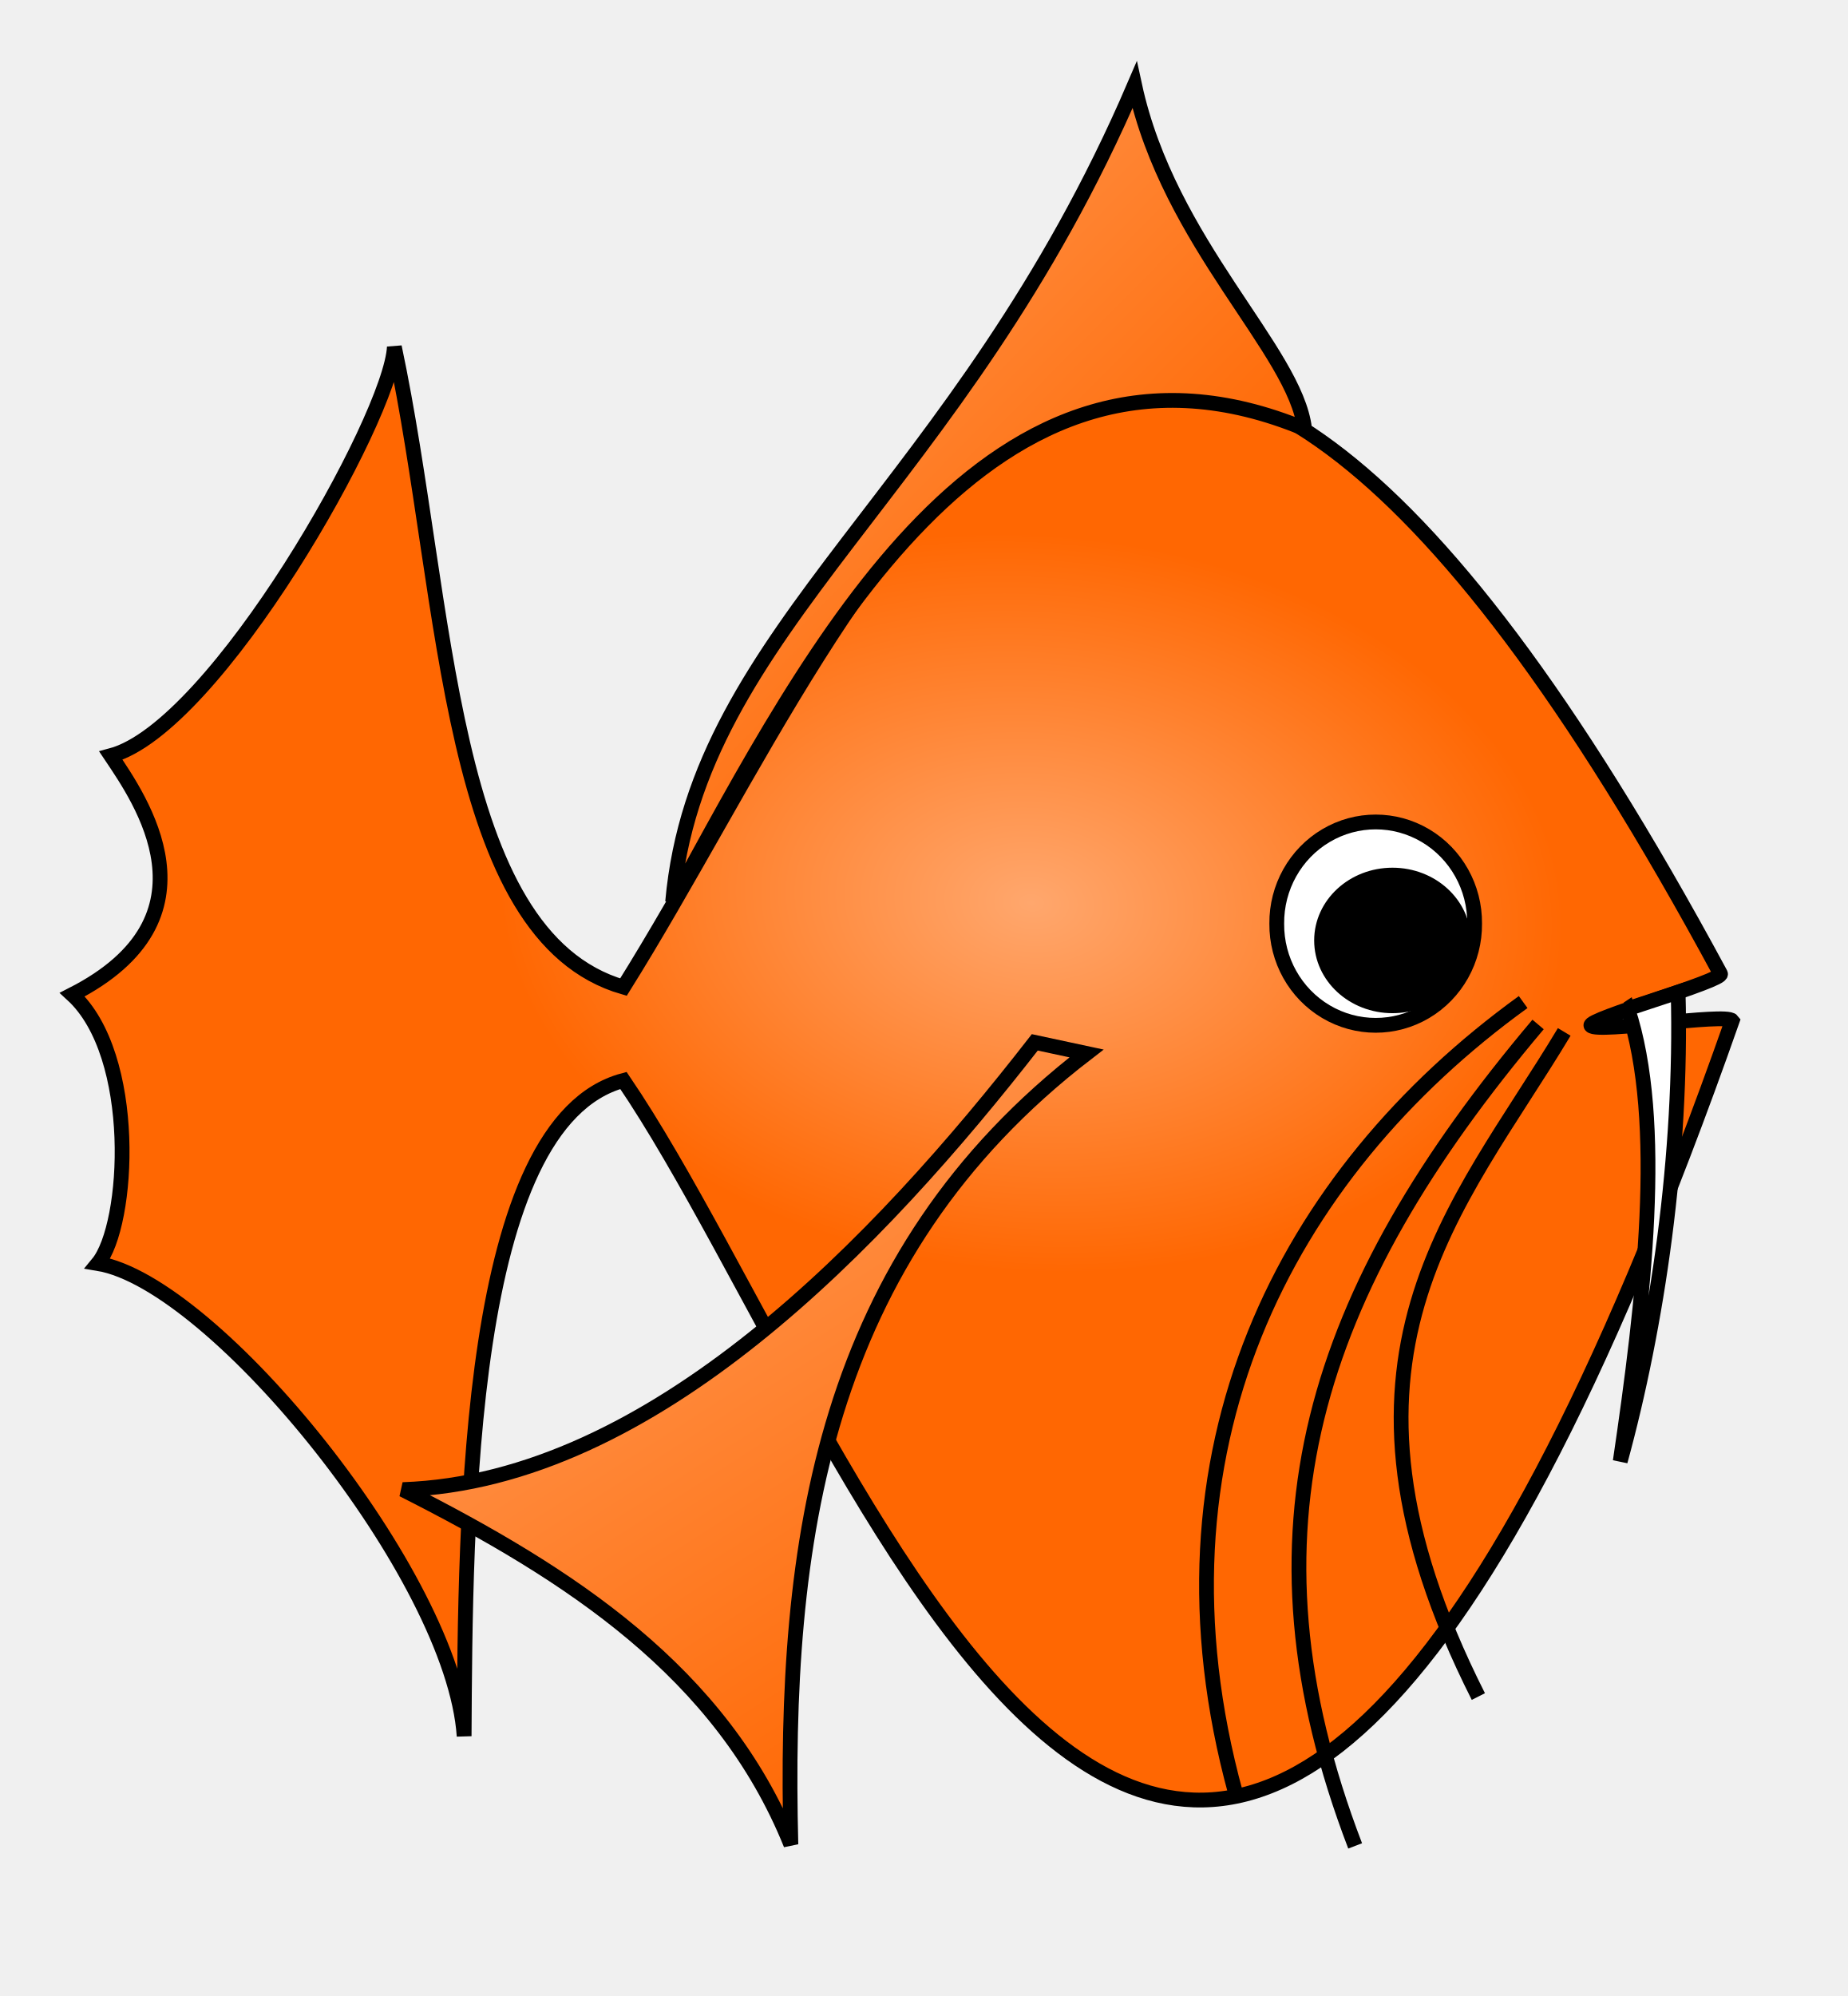
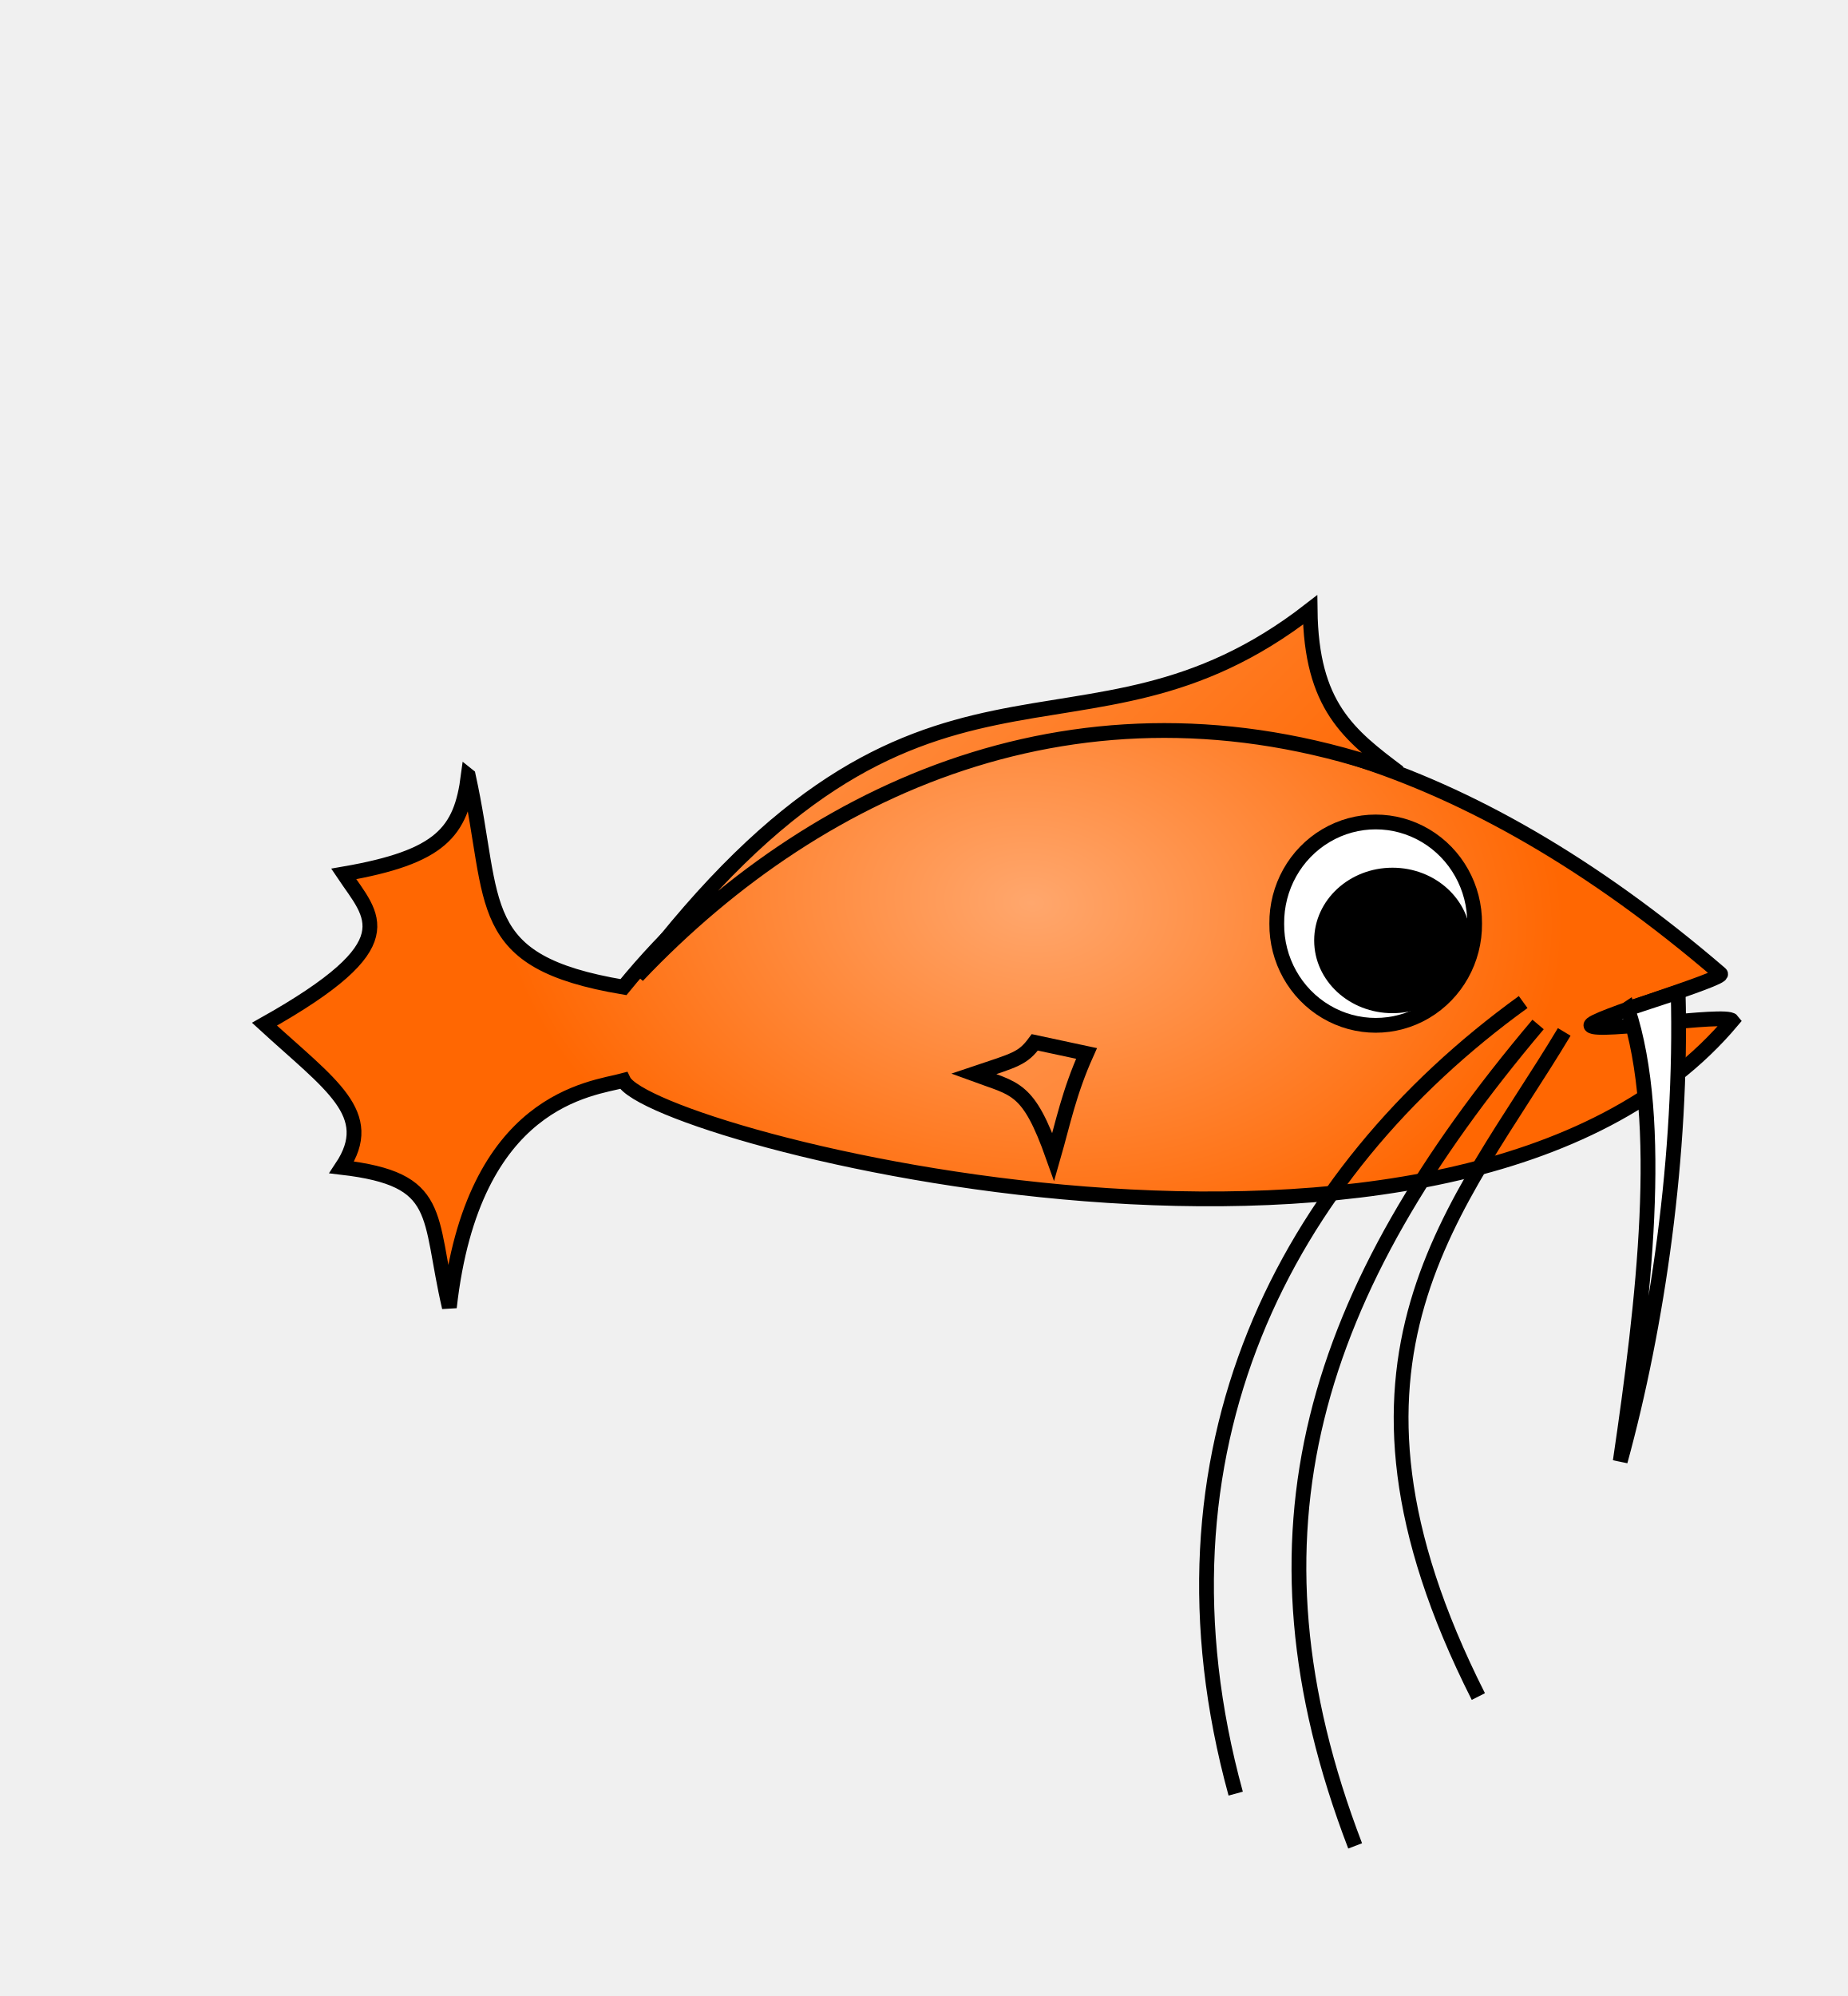
<svg xmlns="http://www.w3.org/2000/svg" xmlns:xlink="http://www.w3.org/1999/xlink" width="250" height="270" id="svg3223" version="1.1">
  <defs id="defs3225">
    <linearGradient id="linearGradient4313">
      <stop style="stop-color:#ffa76d;stop-opacity:1;" offset="0" id="stop4315" />
      <stop style="stop-color:#ff6d0b;stop-opacity:1;" offset="1" id="stop4317" />
    </linearGradient>
    <linearGradient id="linearGradient4297">
      <stop style="stop-color:#ffa76d;stop-opacity:1;" offset="0" id="stop4299" />
      <stop style="stop-color:#ff6702;stop-opacity:1;" offset="1" id="stop4301" />
    </linearGradient>
    <linearGradient id="linearGradient4297-7">
      <stop style="stop-color:#ffa76d;stop-opacity:1;" offset="0" id="stop4299-5" />
      <stop style="stop-color:#ff6702;stop-opacity:1;" offset="1" id="stop4301-9" />
    </linearGradient>
    <linearGradient id="linearGradient4313-0">
      <stop style="stop-color:#ffa76d;stop-opacity:1;" offset="0" id="stop4315-2" />
      <stop style="stop-color:#ff6d0b;stop-opacity:1;" offset="1" id="stop4317-4" />
    </linearGradient>
    <radialGradient xlink:href="#linearGradient4297-7" id="radialGradient4303-7" cx="121.952" cy="134.745" fx="121.952" fy="134.745" r="113.287" gradientTransform="matrix(1,0,0,0.6330017,0,49.4513)" gradientUnits="userSpaceOnUse" />
    <linearGradient id="linearGradient4348">
      <stop style="stop-color:#ffa76d;stop-opacity:1;" offset="0" id="stop4350" />
      <stop style="stop-color:#ff6702;stop-opacity:1;" offset="1" id="stop4352" />
    </linearGradient>
    <linearGradient id="linearGradient4297-4">
      <stop style="stop-color:#ffa76d;stop-opacity:1;" offset="0" id="stop4299-9" />
      <stop style="stop-color:#ff6702;stop-opacity:1;" offset="1" id="stop4301-4" />
    </linearGradient>
    <linearGradient id="linearGradient4313-9">
      <stop style="stop-color:#ffa76d;stop-opacity:1;" offset="0" id="stop4315-3" />
      <stop style="stop-color:#ff6d0b;stop-opacity:1;" offset="1" id="stop4317-7" />
    </linearGradient>
    <radialGradient xlink:href="#linearGradient4297-4" id="radialGradient4303-77" cx="121.952" cy="134.745" fx="121.952" fy="134.745" r="113.287" gradientTransform="matrix(1,0,0,0.6330017,0,49.4513)" gradientUnits="userSpaceOnUse" />
    <linearGradient id="linearGradient4348-3">
      <stop style="stop-color:#ffa76d;stop-opacity:1;" offset="0" id="stop4350-9" />
      <stop style="stop-color:#ff6702;stop-opacity:1;" offset="1" id="stop4352-6" />
    </linearGradient>
    <linearGradient id="linearGradient4297-9">
      <stop style="stop-color:#ffa76d;stop-opacity:1;" offset="0" id="stop4299-6" />
      <stop style="stop-color:#ff6702;stop-opacity:1;" offset="1" id="stop4301-0" />
    </linearGradient>
    <linearGradient id="linearGradient4313-2">
      <stop style="stop-color:#ffa76d;stop-opacity:1;" offset="0" id="stop4315-1" />
      <stop style="stop-color:#ff6d0b;stop-opacity:1;" offset="1" id="stop4317-2" />
    </linearGradient>
    <radialGradient xlink:href="#linearGradient4297-9" id="radialGradient4303-8" cx="121.952" cy="134.745" fx="121.952" fy="134.745" r="113.287" gradientTransform="matrix(1,0,0,0.6330017,0,49.4513)" gradientUnits="userSpaceOnUse" />
    <linearGradient id="linearGradient4348-0">
      <stop style="stop-color:#ffa76d;stop-opacity:1;" offset="0" id="stop4350-1" />
      <stop style="stop-color:#ff6702;stop-opacity:1;" offset="1" id="stop4352-67" />
    </linearGradient>
    <linearGradient id="linearGradient4297-1">
      <stop style="stop-color:#ffa76d;stop-opacity:1;" offset="0" id="stop4299-0" />
      <stop style="stop-color:#ff6702;stop-opacity:1;" offset="1" id="stop4301-5" />
    </linearGradient>
    <radialGradient xlink:href="#linearGradient4297-1" id="radialGradient4303-0" cx="139.452" cy="99.2" fx="139.452" fy="99.2" r="113.287" gradientTransform="matrix(0.6348647,0.05220104,-0.03607506,0.4387418,54.49757,61.44241)" gradientUnits="userSpaceOnUse" />
    <linearGradient id="linearGradient4485">
      <stop style="stop-color:#ffa76d;stop-opacity:1;" offset="0" id="stop4487" />
      <stop style="stop-color:#ff6702;stop-opacity:1;" offset="1" id="stop4489" />
    </linearGradient>
    <linearGradient id="linearGradient4313-4">
      <stop style="stop-color:#ffa76d;stop-opacity:1;" offset="0" id="stop4315-7" />
      <stop style="stop-color:#ff6d0b;stop-opacity:1;" offset="1" id="stop4317-1" />
    </linearGradient>
    <linearGradient id="linearGradient4297-3">
      <stop style="stop-color:#ffa76d;stop-opacity:1;" offset="0" id="stop4299-90" />
      <stop style="stop-color:#ff6702;stop-opacity:1;" offset="1" id="stop4301-49" />
    </linearGradient>
    <radialGradient xlink:href="#linearGradient4297-3" id="radialGradient4303-4" cx="139.452" cy="99.2" fx="139.452" fy="99.2" r="113.287" gradientTransform="matrix(0.6348647,0.05220104,-0.03607506,0.4387418,54.49757,61.44241)" gradientUnits="userSpaceOnUse" />
    <linearGradient id="linearGradient4485-7">
      <stop style="stop-color:#ffa76d;stop-opacity:1;" offset="0" id="stop4487-2" />
      <stop style="stop-color:#ff6702;stop-opacity:1;" offset="1" id="stop4489-2" />
    </linearGradient>
    <linearGradient id="linearGradient4313-5">
      <stop style="stop-color:#ffa76d;stop-opacity:1;" offset="0" id="stop4315-9" />
      <stop style="stop-color:#ff6d0b;stop-opacity:1;" offset="1" id="stop4317-6" />
    </linearGradient>
    <linearGradient id="linearGradient4297-39">
      <stop style="stop-color:#ffa76d;stop-opacity:1;" offset="0" id="stop4299-2" />
      <stop style="stop-color:#ff6702;stop-opacity:1;" offset="1" id="stop4301-01" />
    </linearGradient>
    <radialGradient xlink:href="#linearGradient4297-39" id="radialGradient4303-87" cx="139.452" cy="99.2" fx="139.452" fy="99.2" r="113.287" gradientTransform="matrix(0.6348647,0.05220104,-0.03607506,0.4387418,54.49757,61.44241)" gradientUnits="userSpaceOnUse" />
    <linearGradient id="linearGradient4485-8">
      <stop style="stop-color:#ffa76d;stop-opacity:1;" offset="0" id="stop4487-1" />
      <stop style="stop-color:#ff6702;stop-opacity:1;" offset="1" id="stop4489-4" />
    </linearGradient>
    <linearGradient id="linearGradient4313-04">
      <stop style="stop-color:#ffa76d;stop-opacity:1;" offset="0" id="stop4315-0" />
      <stop style="stop-color:#ff6d0b;stop-opacity:1;" offset="1" id="stop4317-20" />
    </linearGradient>
    <linearGradient id="linearGradient4297-2">
      <stop style="stop-color:#ffa76d;stop-opacity:1;" offset="0" id="stop4299-8" />
      <stop style="stop-color:#ff6702;stop-opacity:1;" offset="1" id="stop4301-6" />
    </linearGradient>
    <linearGradient id="linearGradient4313-6">
      <stop style="stop-color:#ffa76d;stop-opacity:1;" offset="0" id="stop4315-96" />
      <stop style="stop-color:#ff6d0b;stop-opacity:1;" offset="1" id="stop4317-42" />
    </linearGradient>
    <radialGradient xlink:href="#linearGradient4297-2" id="radialGradient4303-9" cx="139.452" cy="99.2" fx="139.452" fy="99.2" r="113.287" gradientTransform="matrix(0.6348647,0.05220104,-0.03607506,0.4387418,54.49757,61.44241)" gradientUnits="userSpaceOnUse" />
    <linearGradient id="linearGradient4631">
      <stop style="stop-color:#ffa76d;stop-opacity:1;" offset="0" id="stop4633" />
      <stop style="stop-color:#ff6702;stop-opacity:1;" offset="1" id="stop4635" />
    </linearGradient>
    <linearGradient xlink:href="#linearGradient4297-2" id="linearGradient4766" gradientUnits="userSpaceOnUse" gradientTransform="translate(0.1165213,9.894242)" x1="58.383" y1="123.856" x2="126.383" y2="229.856" />
    <linearGradient xlink:href="#linearGradient4313-6" id="linearGradient4775" gradientUnits="userSpaceOnUse" gradientTransform="translate(-15,-28)" x1="97" y1="32.25" x2="168.5" y2="102.75" />
    <radialGradient xlink:href="#linearGradient4297-2" id="radialGradient4778" gradientUnits="userSpaceOnUse" gradientTransform="matrix(0.6348647,0.05220104,-0.03607506,0.4387418,54.61409,71.33665)" cx="139.452" cy="99.2" fx="139.452" fy="99.2" r="113.287" />
    <linearGradient xlink:href="#linearGradient4297" id="linearGradient4798" gradientUnits="userSpaceOnUse" x1="58.383" y1="123.856" x2="126.383" y2="229.856" gradientTransform="translate(0,10)" />
    <linearGradient xlink:href="#linearGradient4313" id="linearGradient4807" gradientUnits="userSpaceOnUse" x1="97" y1="32.25" x2="168.5" y2="102.75" gradientTransform="translate(-0.1165213,10.10576)" />
    <radialGradient xlink:href="#linearGradient4297" id="radialGradient4810" gradientUnits="userSpaceOnUse" gradientTransform="matrix(0.6348647,0.05220104,-0.03607506,0.4387418,54.49757,71.44241)" cx="139.452" cy="99.2" fx="139.452" fy="99.2" r="113.287" />
    <linearGradient id="linearGradient4297-2-1">
      <stop style="stop-color:#ffa76d;stop-opacity:1;" offset="0" id="stop4299-8-3" />
      <stop style="stop-color:#ff6702;stop-opacity:1;" offset="1" id="stop4301-6-0" />
    </linearGradient>
    <linearGradient id="linearGradient4313-6-6">
      <stop style="stop-color:#ffa76d;stop-opacity:1;" offset="0" id="stop4315-96-5" />
      <stop style="stop-color:#ff6d0b;stop-opacity:1;" offset="1" id="stop4317-42-3" />
    </linearGradient>
    <radialGradient xlink:href="#linearGradient4297-2-1" id="radialGradient4778-0" gradientUnits="userSpaceOnUse" gradientTransform="matrix(0.6348647,0.05220104,-0.03607506,0.4387418,54.61409,71.33665)" cx="139.452" cy="99.2" fx="139.452" fy="99.2" r="113.287" />
    <linearGradient id="linearGradient4832">
      <stop style="stop-color:#ffa76d;stop-opacity:1;" offset="0" id="stop4834" />
      <stop style="stop-color:#ff6702;stop-opacity:1;" offset="1" id="stop4836" />
    </linearGradient>
    <linearGradient xlink:href="#linearGradient4313-03" id="linearGradient4807-0" gradientUnits="userSpaceOnUse" x1="97" y1="32.25" x2="168.5" y2="102.75" gradientTransform="translate(-0.1165213,10.10576)" />
    <linearGradient id="linearGradient4313-03">
      <stop style="stop-color:#ffa76d;stop-opacity:1;" offset="0" id="stop4315-12" />
      <stop style="stop-color:#ff6d0b;stop-opacity:1;" offset="1" id="stop4317-8" />
    </linearGradient>
    <linearGradient id="linearGradient4297-2-0">
      <stop style="stop-color:#ffa76d;stop-opacity:1;" offset="0" id="stop4299-8-4" />
      <stop style="stop-color:#ff6702;stop-opacity:1;" offset="1" id="stop4301-6-9" />
    </linearGradient>
    <linearGradient id="linearGradient4313-6-62">
      <stop style="stop-color:#ffa76d;stop-opacity:1;" offset="0" id="stop4315-96-6" />
      <stop style="stop-color:#ff6d0b;stop-opacity:1;" offset="1" id="stop4317-42-8" />
    </linearGradient>
    <radialGradient xlink:href="#linearGradient4297-2-0" id="radialGradient4778-4" gradientUnits="userSpaceOnUse" gradientTransform="matrix(0.6348647,0.05220104,-0.03607506,0.4387418,54.61409,71.33665)" cx="139.452" cy="99.2" fx="139.452" fy="99.2" r="113.287" />
    <linearGradient id="linearGradient4952">
      <stop style="stop-color:#ffa76d;stop-opacity:1;" offset="0" id="stop4954" />
      <stop style="stop-color:#ff6702;stop-opacity:1;" offset="1" id="stop4956" />
    </linearGradient>
    <linearGradient xlink:href="#linearGradient4297-2-0-1" id="linearGradient4766-3-1" gradientUnits="userSpaceOnUse" gradientTransform="translate(0.1165213,9.894242)" x1="58.383" y1="123.856" x2="126.383" y2="229.856" />
    <linearGradient id="linearGradient4297-2-0-1">
      <stop style="stop-color:#ffa76d;stop-opacity:1;" offset="0" id="stop4299-8-4-0" />
      <stop style="stop-color:#ff6702;stop-opacity:1;" offset="1" id="stop4301-6-9-5" />
    </linearGradient>
    <linearGradient xlink:href="#linearGradient4313-6-62-9" id="linearGradient4775-3-5" gradientUnits="userSpaceOnUse" gradientTransform="translate(-15,-28)" x1="97" y1="32.25" x2="168.5" y2="102.75" />
    <linearGradient id="linearGradient4313-6-62-9">
      <stop style="stop-color:#ffa76d;stop-opacity:1;" offset="0" id="stop4315-96-6-7" />
      <stop style="stop-color:#ff6d0b;stop-opacity:1;" offset="1" id="stop4317-42-8-7" />
    </linearGradient>
    <radialGradient xlink:href="#linearGradient4297-2-0-1" id="radialGradient5067-2" gradientUnits="userSpaceOnUse" gradientTransform="matrix(0.6348647,0.05220104,-0.03607506,0.4387418,54.61409,71.33665)" cx="139.452" cy="99.2" fx="139.452" fy="99.2" r="113.287" />
    <linearGradient id="linearGradient5225">
      <stop style="stop-color:#ffa76d;stop-opacity:1;" offset="0" id="stop5227" />
      <stop style="stop-color:#ff6702;stop-opacity:1;" offset="1" id="stop5229" />
    </linearGradient>
    <radialGradient r="113.287" fy="99.2" fx="139.452" cy="99.2" cx="139.452" gradientTransform="matrix(0.6348647,0.05220104,-0.03607506,0.4387418,54.61409,71.33665)" gradientUnits="userSpaceOnUse" id="radialGradient5240" xlink:href="#linearGradient4297-2-0-1" />
    <linearGradient y2="102.75" x2="168.5" y1="32.25" x1="97" gradientTransform="translate(-4.75,19.5)" gradientUnits="userSpaceOnUse" id="linearGradient4913-4" xlink:href="#linearGradient4313-03-1" />
    <linearGradient id="linearGradient4313-03-1">
      <stop style="stop-color:#ffa76d;stop-opacity:1;" offset="0" id="stop4315-12-2" />
      <stop style="stop-color:#ff6d0b;stop-opacity:1;" offset="1" id="stop4317-8-0" />
    </linearGradient>
    <linearGradient y2="102.75" x2="168.5" y1="32.25" x1="97" gradientTransform="translate(-4.75,19.5)" gradientUnits="userSpaceOnUse" id="linearGradient5306" xlink:href="#linearGradient4313-03-1" />
    <linearGradient y2="102.75" x2="168.5" y1="32.25" x1="97" gradientTransform="translate(-4.75,19.5)" gradientUnits="userSpaceOnUse" id="linearGradient5306-0" xlink:href="#linearGradient4313-03-1-2" />
    <linearGradient id="linearGradient4313-03-1-2">
      <stop style="stop-color:#ffa76d;stop-opacity:1;" offset="0" id="stop4315-12-2-7" />
      <stop style="stop-color:#ff6d0b;stop-opacity:1;" offset="1" id="stop4317-8-0-6" />
    </linearGradient>
    <linearGradient xlink:href="#linearGradient4297-2-0-1-1" id="linearGradient4766-3-1-2" gradientUnits="userSpaceOnUse" gradientTransform="translate(0.1165213,9.894242)" x1="58.383" y1="123.856" x2="126.383" y2="229.856" />
    <linearGradient id="linearGradient4297-2-0-1-1">
      <stop style="stop-color:#ffa76d;stop-opacity:1;" offset="0" id="stop4299-8-4-0-9" />
      <stop style="stop-color:#ff6702;stop-opacity:1;" offset="1" id="stop4301-6-9-5-8" />
    </linearGradient>
    <radialGradient r="113.287" fy="99.2" fx="139.452" cy="99.2" cx="139.452" gradientTransform="matrix(0.6348647,0.05220104,-0.03607506,0.4387418,54.61409,71.33665)" gradientUnits="userSpaceOnUse" id="radialGradient5240-0" xlink:href="#linearGradient4297-2-0-1-1" />
    <linearGradient id="linearGradient3180">
      <stop style="stop-color:#ffa76d;stop-opacity:1;" offset="0" id="stop3182" />
      <stop style="stop-color:#ff6702;stop-opacity:1;" offset="1" id="stop3184" />
    </linearGradient>
    <radialGradient r="113.287" fy="99.2" fx="139.452" cy="99.2" cx="139.452" gradientTransform="matrix(0.6348647,0.05220104,-0.03607506,0.4387418,54.61409,71.33665)" gradientUnits="userSpaceOnUse" id="radialGradient3195" xlink:href="#linearGradient4297-2-0-1-1" />
    <linearGradient id="linearGradient4297-2-4">
      <stop style="stop-color:#ffa76d;stop-opacity:1;" offset="0" id="stop4299-8-8" />
      <stop style="stop-color:#ff6702;stop-opacity:1;" offset="1" id="stop4301-6-8" />
    </linearGradient>
    <linearGradient xlink:href="#linearGradient4313-6-3" id="linearGradient4775-30" gradientUnits="userSpaceOnUse" gradientTransform="translate(-15,-28)" x1="97" y1="32.25" x2="168.5" y2="102.75" />
    <linearGradient id="linearGradient4313-6-3">
      <stop style="stop-color:#ffa76d;stop-opacity:1;" offset="0" id="stop4315-96-4" />
      <stop style="stop-color:#ff6d0b;stop-opacity:1;" offset="1" id="stop4317-42-1" />
    </linearGradient>
    <radialGradient xlink:href="#linearGradient4297-2-4" id="radialGradient4778-9" gradientUnits="userSpaceOnUse" gradientTransform="matrix(0.6348647,0.05220104,-0.03607506,0.4387418,54.61409,71.33665)" cx="139.452" cy="99.2" fx="139.452" fy="99.2" r="113.287" />
    <linearGradient id="linearGradient3265">
      <stop style="stop-color:#ffa76d;stop-opacity:1;" offset="0" id="stop3267" />
      <stop style="stop-color:#ff6702;stop-opacity:1;" offset="1" id="stop3269" />
    </linearGradient>
    <radialGradient xlink:href="#linearGradient4297-2-4" id="radialGradient3431" gradientUnits="userSpaceOnUse" gradientTransform="matrix(0.6348647,0.05220104,-0.03607506,0.4387418,54.61409,71.33665)" cx="139.452" cy="99.2" fx="139.452" fy="99.2" r="113.287" />
    <linearGradient xlink:href="#linearGradient4297-2-4" id="linearGradient3433" gradientUnits="userSpaceOnUse" gradientTransform="translate(0.1165213,9.894242)" x1="58.383" y1="123.856" x2="126.383" y2="229.856" />
  </defs>
  <g id="layer1" transform="translate(0.1165213,-0.105758)" style="display:none">
    <path style="fill:url(#radialGradient4810);fill-opacity:1;stroke:#000000;stroke-width:2;stroke-linecap:butt;stroke-linejoin:miter;stroke-miterlimit:4;stroke-opacity:1;stroke-dasharray:none;display:inline" d="m 35.239,74.035 c -0.489,9.611 -6.167,24.502 -20.355,28.289 3.901,5.825 15.237,21.898 -5.218,32.324 8.956,8.219 7.768,31.135 3.456,36.368 15.833,2.62 14.619,22.805 16.057,44.441 0.168,-29.294 33.825,-63.553 55.053,-69.195 33.166,48.782 145.564,54.585 150.008,-8.081 -0.829,-1.096 -18.276,1.716 -19.108,0.659 -0.641,-0.816 18.162,-6.216 17.52,-7.009 C 179.282,65.976 118.52,78.814 84.231,133.634 60.246,126.684 42.575,108.522 35.239,74.035 z" id="path3239-1-3" />
    <path style="fill:url(#linearGradient4807);fill-opacity:1;stroke:#000000;stroke-width:2;stroke-linecap:butt;stroke-linejoin:miter;stroke-miterlimit:4;stroke-opacity:1;stroke-dasharray:none" d="m 191.383,96.106 c -1.248,-10.569 -14.851,-26.012 -14,-45 C 141.168,95.863 131.731,62.27 89.883,125.106 112.692,96.422 148.669,78.38 191.383,96.106 z" id="path4244" />
    <path style="fill:#ffffff;stroke:#000000;stroke-width:2;stroke-linecap:butt;stroke-linejoin:miter;stroke-miterlimit:4;stroke-opacity:1;stroke-dasharray:none" d="m 220.104,136.561 6.819,-2.253 c 0.577,22.033 -2.821,45.166 -7.836,63.47 3.192,-21.68 6.064,-45.945 1.018,-61.218 z" id="path4031" />
-     <path transform="translate(-0.1165213,10.10576)" style="color:#000000;fill:#ffffff;stroke:#000000;stroke-width:2;stroke-linecap:butt;stroke-linejoin:miter;stroke-miterlimit:4;stroke-opacity:1;stroke-dasharray:none;stroke-dashoffset:0;marker:none;visibility:visible;display:inline;overflow:visible;enable-background:accumulate" id="path3241-2-4" d="m 199.505,114.942 a 13.385,13.637 0 1 1 -26.769,0 13.385,13.637 0 1 1 26.769,0 z" />
-     <path transform="translate(-0.1165213,10.10576)" style="color:#000000;fill:#000000;fill-opacity:1;fill-rule:nonzero;stroke:#000000;stroke-width:2;stroke-linecap:butt;stroke-linejoin:miter;stroke-miterlimit:4;stroke-opacity:1;stroke-dasharray:none;stroke-dashoffset:0;marker:none;visibility:visible;display:inline;overflow:visible;enable-background:accumulate" id="path4013-5-3" d="m 197.99,117.214 a 9.596,8.839 0 1 1 -19.193,0 9.596,8.839 0 1 1 19.193,0 z" />
+     <path transform="translate(-0.1165213,10.10576)" style="color:#000000;fill:#ffffff;stroke:#000000;stroke-width:2;stroke-linecap:butt;stroke-linejoin:miter;stroke-miterlimit:4;stroke-opacity:1;stroke-dasharray:none;stroke-dashoffset:0;marker:none;visibility:visible;display:inline;overflow:visible;enable-background:accumulate" id="path3241-2-4" d="m 199.505,114.942 c 0,7.532 -5.992,13.637 -13.385,13.637 -7.392,0 -13.385,-6.106 -13.385,-13.637 0,-7.532 5.992,-13.637 13.385,-13.637 7.392,0 13.385,6.106 13.385,13.637 z" />
+     <path transform="translate(-0.1165213,10.10576)" style="color:#000000;fill:#000000;fill-opacity:1;fill-rule:nonzero;stroke:#000000;stroke-width:2;stroke-linecap:butt;stroke-linejoin:miter;stroke-miterlimit:4;stroke-opacity:1;stroke-dasharray:none;stroke-dashoffset:0;marker:none;visibility:visible;display:inline;overflow:visible;enable-background:accumulate" id="path4013-5-3" d="m 197.99,117.214 c 0,4.882 -4.296,8.839 -9.596,8.839 -5.3,0 -9.596,-3.957 -9.596,-8.839 0,-4.882 4.296,-8.839 9.596,-8.839 5.3,0 9.596,3.957 9.596,8.839 z" />
    <path style="fill:none;stroke:#000000;stroke-width:2;stroke-linecap:butt;stroke-linejoin:miter;stroke-miterlimit:4;stroke-opacity:1;stroke-dasharray:none;display:inline" d="M 205.955,135.654 C 173.668,159 154.349,196.406 167.064,242.73" id="path4015-2-0" />
    <path style="fill:none;stroke:#000000;stroke-width:2;stroke-linecap:butt;stroke-linejoin:miter;stroke-miterlimit:4;stroke-opacity:1;stroke-dasharray:none;display:inline" d="m 207.975,138.684 c -30.524,36.146 -40.994,68.748 -24.749,111.117" id="path4019-0-8" />
    <path style="fill:none;stroke:#000000;stroke-width:2;stroke-linecap:butt;stroke-linejoin:miter;stroke-miterlimit:4;stroke-opacity:1;stroke-dasharray:none;display:inline" d="m 211.51,139.695 c -14.294,23.859 -34.751,44.104 -11.617,89.904" id="path4021-1-2" />
    <path style="fill:url(#linearGradient4798);fill-opacity:1;stroke:#000000;stroke-width:2;stroke-linecap:butt;stroke-linejoin:miter;stroke-miterlimit:4;stroke-opacity:1;stroke-dasharray:none;display:inline" d="m 146.883,142.606 c -35.906,27.605 -41.032,66.203 -40,107 -9.398,-23.292 -29.919,-36.573 -52.5,-48 33.832,-1.169 64.551,-33.565 85.5,-60.5 z" id="path4146-0" />
  </g>
  <g id="layer8" style="display:none">
    <path style="fill:url(#radialGradient5240);fill-opacity:1;stroke:#000000;stroke-width:2;stroke-linecap:butt;stroke-linejoin:miter;stroke-miterlimit:4;stroke-opacity:1;stroke-dasharray:none;display:inline" d="m 53.855,48.929 c -0.489,9.611 -24.667,49.502 -38.855,53.289 3.901,5.825 15.237,21.898 -5.218,32.324 8.956,8.219 7.768,31.135 3.456,36.368 15.833,2.62 47.119,42.305 48.557,63.941 0.168,-29.294 1.325,-83.053 22.553,-88.695 3.623,7.618 112.976,35.992 150.008,-8.081 -0.829,-1.096 -18.276,1.716 -19.108,0.659 -0.641,-0.816 18.294,-6.344 17.52,-7.009 C 162.335,71.214 107.472,105.163 84.348,133.528 60.362,126.579 61.191,83.416 53.855,48.929 z" id="path3239-1-3-9-5-3" />
    <path style="fill:#ffffff;stroke:#000000;stroke-width:2;stroke-linecap:butt;stroke-linejoin:miter;stroke-miterlimit:4;stroke-opacity:1;stroke-dasharray:none;display:inline" d="m 220.221,136.455 6.819,-2.253 c 0.577,22.033 -2.821,45.166 -7.836,63.47 3.192,-21.68 6.064,-45.945 1.018,-61.218 z" id="path4031-3-2-9" />
    <path style="color:#000000;fill:#ffffff;stroke:#000000;stroke-width:2;stroke-linecap:butt;stroke-linejoin:miter;stroke-miterlimit:4;stroke-opacity:1;stroke-dasharray:none;stroke-dashoffset:0;marker:none;visibility:visible;display:inline;overflow:visible;enable-background:accumulate" id="path3241-2-4-4-6-6" d="m 199.505,114.942 a 13.385,13.637 0 1 1 -26.769,0 13.385,13.637 0 1 1 26.769,0 z" transform="translate(0,10)" />
    <path style="color:#000000;fill:#000000;fill-opacity:1;fill-rule:nonzero;stroke:#000000;stroke-width:2;stroke-linecap:butt;stroke-linejoin:miter;stroke-miterlimit:4;stroke-opacity:1;stroke-dasharray:none;stroke-dashoffset:0;marker:none;visibility:visible;display:inline;overflow:visible;enable-background:accumulate" id="path4013-5-3-3-0-1" d="m 197.99,117.214 a 9.596,8.839 0 1 1 -19.193,0 9.596,8.839 0 1 1 19.193,0 z" transform="translate(0,10)" />
    <path style="fill:none;stroke:#000000;stroke-width:2;stroke-linecap:butt;stroke-linejoin:miter;stroke-miterlimit:4;stroke-opacity:1;stroke-dasharray:none;display:inline" d="m 206.071,135.548 c -32.287,23.346 -51.606,60.752 -38.891,107.076" id="path4015-2-0-0-2-3" />
    <path style="fill:none;stroke:#000000;stroke-width:2;stroke-linecap:butt;stroke-linejoin:miter;stroke-miterlimit:4;stroke-opacity:1;stroke-dasharray:none;display:inline" d="m 208.091,138.579 c -30.524,36.146 -40.994,68.748 -24.749,111.117" id="path4019-0-8-2-9-8" />
    <path style="fill:none;stroke:#000000;stroke-width:2;stroke-linecap:butt;stroke-linejoin:miter;stroke-miterlimit:4;stroke-opacity:1;stroke-dasharray:none;display:inline" d="m 211.627,139.589 c -14.294,23.859 -34.751,44.104 -11.617,89.904" id="path4021-1-2-1-2-0" />
    <path style="fill:url(#linearGradient4766-3-1);fill-opacity:1;stroke:#000000;stroke-width:2;stroke-linecap:butt;stroke-linejoin:miter;stroke-miterlimit:4;stroke-opacity:1;stroke-dasharray:none;display:inline" d="m 147,142.5 c -35.906,27.605 -41.032,66.203 -40,107 -9.398,-23.292 -29.919,-36.573 -52.5,-48 33.832,-1.169 64.551,-33.565 85.5,-60.5 z" id="path4146-0-2-4-3" />
    <path style="fill:url(#linearGradient5306);fill-opacity:1;stroke:#000000;stroke-width:2;stroke-linecap:butt;stroke-linejoin:miter;stroke-miterlimit:4;stroke-opacity:1;stroke-dasharray:none;display:inline" d="m 189.25,104.5 c -1.248,-10.569 -18.851,-28.512 -18,-47.5 -36.215,44.757 -45.153,13.664 -85,75 25.309,-26.684 61.786,-42.225 103,-27.5 z" id="path4244-5-6" />
  </g>
-   <g id="layer5" style="display:inline">
+   <g id="layer5" style="display:none">
    <path style="fill:url(#radialGradient4778);fill-opacity:1;stroke:#000000;stroke-width:2;stroke-linecap:butt;stroke-linejoin:miter;stroke-miterlimit:4;stroke-opacity:1;stroke-dasharray:none;display:inline" d="m 53.355,46.929 c -0.489,9.611 -24.167,51.502 -38.355,55.289 3.901,5.825 15.237,21.898 -5.218,32.324 8.956,8.219 7.768,31.135 3.456,36.368 15.833,2.62 48.119,42.305 49.557,63.941 0.168,-29.294 0.325,-83.053 21.553,-88.695 33.166,48.782 78.064,196.585 150.008,-8.081 -0.829,-1.096 -18.276,1.716 -19.108,0.659 -0.641,-0.816 18.004,-6.111 17.52,-7.009 C 151.399,-19.13 118.636,78.708 84.348,133.528 60.362,126.579 60.691,81.416 53.355,46.929 z" id="path3239-1-3-9" />
    <path style="fill:url(#linearGradient4775);fill-opacity:1;stroke:#000000;stroke-width:2;stroke-linecap:butt;stroke-linejoin:miter;stroke-miterlimit:4;stroke-opacity:1;stroke-dasharray:none;display:inline" d="M 176.5,58 C 175.252,47.431 158.149,32.988 153.5,11.5 129.785,66.757 94.347,84.664 91,122 109.809,87.816 133.786,40.275 176.5,58 z" id="path4244-3" />
    <path style="fill:#ffffff;stroke:#000000;stroke-width:2;stroke-linecap:butt;stroke-linejoin:miter;stroke-miterlimit:4;stroke-opacity:1;stroke-dasharray:none;display:inline" d="m 220.221,136.455 6.819,-2.253 c 0.577,22.033 -2.821,45.166 -7.836,63.47 3.192,-21.68 6.064,-45.945 1.018,-61.218 z" id="path4031-3" />
    <path style="color:#000000;fill:#ffffff;stroke:#000000;stroke-width:2;stroke-linecap:butt;stroke-linejoin:miter;stroke-miterlimit:4;stroke-opacity:1;stroke-dasharray:none;stroke-dashoffset:0;marker:none;visibility:visible;display:inline;overflow:visible;enable-background:accumulate" id="path3241-2-4-4" d="m 199.505,114.942 a 13.385,13.637 0 1 1 -26.769,0 13.385,13.637 0 1 1 26.769,0 z" transform="translate(0,10)" />
    <path style="color:#000000;fill:#000000;fill-opacity:1;fill-rule:nonzero;stroke:#000000;stroke-width:2;stroke-linecap:butt;stroke-linejoin:miter;stroke-miterlimit:4;stroke-opacity:1;stroke-dasharray:none;stroke-dashoffset:0;marker:none;visibility:visible;display:inline;overflow:visible;enable-background:accumulate" id="path4013-5-3-3" d="m 197.99,117.214 a 9.596,8.839 0 1 1 -19.193,0 9.596,8.839 0 1 1 19.193,0 z" transform="translate(0,10)" />
    <path style="fill:none;stroke:#000000;stroke-width:2;stroke-linecap:butt;stroke-linejoin:miter;stroke-miterlimit:4;stroke-opacity:1;stroke-dasharray:none;display:inline" d="m 206.071,135.548 c -32.287,23.346 -51.606,60.752 -38.891,107.076" id="path4015-2-0-0" />
    <path style="fill:none;stroke:#000000;stroke-width:2;stroke-linecap:butt;stroke-linejoin:miter;stroke-miterlimit:4;stroke-opacity:1;stroke-dasharray:none;display:inline" d="m 208.091,138.579 c -30.524,36.146 -40.994,68.748 -24.749,111.117" id="path4019-0-8-2" />
    <path style="fill:none;stroke:#000000;stroke-width:2;stroke-linecap:butt;stroke-linejoin:miter;stroke-miterlimit:4;stroke-opacity:1;stroke-dasharray:none;display:inline" d="m 211.627,139.589 c -14.294,23.859 -34.751,44.104 -11.617,89.904" id="path4021-1-2-1" />
    <path style="fill:url(#linearGradient4766);fill-opacity:1;stroke:#000000;stroke-width:2;stroke-linecap:butt;stroke-linejoin:miter;stroke-miterlimit:4;stroke-opacity:1;stroke-dasharray:none;display:inline" d="m 147,142.5 c -35.906,27.605 -41.032,66.203 -40,107 -9.398,-23.292 -29.919,-36.573 -52.5,-48 33.832,-1.169 64.551,-33.565 85.5,-60.5 z" id="path4146-0-2" />
  </g>
  <g id="layer7" style="display:none">
    <path style="fill:url(#radialGradient3431);fill-opacity:1;stroke:#000000;stroke-width:2;stroke-linecap:butt;stroke-linejoin:miter;stroke-miterlimit:4;stroke-opacity:1;stroke-dasharray:none;display:inline" d="m 63.355,104.929 c -0.489,9.611 -8.667,12.502 -15.855,13.289 3.901,5.825 9.737,9.898 -10.718,20.324 8.956,8.219 14.268,13.635 9.956,18.868 15.833,2.62 12.119,17.305 14.557,20.441 0.168,-13.294 1.825,-26.053 23.053,-31.695 33.166,48.782 78.064,196.585 150.008,-8.081 -0.829,-1.096 -18.276,1.716 -19.108,0.659 -0.641,-0.816 18.004,-6.111 17.52,-7.009 C 151.399,-19.13 118.636,78.708 84.348,133.528 60.362,126.579 67.691,118.416 63.355,104.929 z" id="path3239-1-3-9-4" />
    <path style="fill:url(#linearGradient4775-30);fill-opacity:1;stroke:#000000;stroke-width:2;stroke-linecap:butt;stroke-linejoin:miter;stroke-miterlimit:4;stroke-opacity:1;stroke-dasharray:none;display:inline" d="M 176.5,58 C 168.252,49.931 159.649,53.988 155,32.5 139.285,64.257 97.847,71.164 91,122 109.809,87.816 133.786,40.275 176.5,58 z" id="path4244-3-4" />
    <path style="fill:#ffffff;stroke:#000000;stroke-width:2;stroke-linecap:butt;stroke-linejoin:miter;stroke-miterlimit:4;stroke-opacity:1;stroke-dasharray:none;display:inline" d="m 220.221,136.455 6.819,-2.253 c 0.577,22.033 -2.821,45.166 -7.836,63.47 3.192,-21.68 6.064,-45.945 1.018,-61.218 z" id="path4031-3-8" />
    <path style="color:#000000;fill:#ffffff;stroke:#000000;stroke-width:2;stroke-linecap:butt;stroke-linejoin:miter;stroke-miterlimit:4;stroke-opacity:1;stroke-dasharray:none;stroke-dashoffset:0;marker:none;visibility:visible;display:inline;overflow:visible;enable-background:accumulate" id="path3241-2-4-4-7" d="m 199.505,114.942 a 13.385,13.637 0 1 1 -26.769,0 13.385,13.637 0 1 1 26.769,0 z" transform="translate(0,10)" />
    <path style="color:#000000;fill:#000000;fill-opacity:1;fill-rule:nonzero;stroke:#000000;stroke-width:2;stroke-linecap:butt;stroke-linejoin:miter;stroke-miterlimit:4;stroke-opacity:1;stroke-dasharray:none;stroke-dashoffset:0;marker:none;visibility:visible;display:inline;overflow:visible;enable-background:accumulate" id="path4013-5-3-3-7" d="m 197.99,117.214 a 9.596,8.839 0 1 1 -19.193,0 9.596,8.839 0 1 1 19.193,0 z" transform="translate(0,10)" />
    <path style="fill:none;stroke:#000000;stroke-width:2;stroke-linecap:butt;stroke-linejoin:miter;stroke-miterlimit:4;stroke-opacity:1;stroke-dasharray:none;display:inline" d="m 206.071,135.548 c -32.287,23.346 -51.606,60.752 -38.891,107.076" id="path4015-2-0-0-3" />
    <path style="fill:none;stroke:#000000;stroke-width:2;stroke-linecap:butt;stroke-linejoin:miter;stroke-miterlimit:4;stroke-opacity:1;stroke-dasharray:none;display:inline" d="m 208.091,138.579 c -30.524,36.146 -40.994,68.748 -24.749,111.117" id="path4019-0-8-2-0" />
    <path style="fill:none;stroke:#000000;stroke-width:2;stroke-linecap:butt;stroke-linejoin:miter;stroke-miterlimit:4;stroke-opacity:1;stroke-dasharray:none;display:inline" d="m 211.627,139.589 c -14.294,23.859 -34.751,44.104 -11.617,89.904" id="path4021-1-2-1-8" />
    <path style="fill:url(#linearGradient3433);fill-opacity:1;stroke:#000000;stroke-width:2;stroke-linecap:butt;stroke-linejoin:miter;stroke-miterlimit:4;stroke-opacity:1;stroke-dasharray:none;display:inline" d="m 147,142.5 c -19.906,27.605 -8.532,54.703 -9.5,66.5 -12.398,-31.292 -23.919,-38.073 -46.5,-49.5 27.832,2.831 43.551,-12.565 49,-18.5 z" id="path4146-0-2-4" />
  </g>
-   <g id="layer6" style="display:none">
+   <g id="layer6" style="display:inline">
    <path style="fill:url(#radialGradient3195);fill-opacity:1;stroke:#000000;stroke-width:2;stroke-linecap:butt;stroke-linejoin:miter;stroke-miterlimit:4;stroke-opacity:1;stroke-dasharray:none;display:inline" d="m 63.355,104.929 c -0.989,7.611 -3.667,11.002 -16.855,13.289 3.901,5.825 8.737,9.398 -10.718,20.324 8.956,8.219 15.268,12.135 10.456,19.368 13.833,1.62 11.619,6.305 14.557,18.941 3.168,-28.294 19.325,-29.553 23.553,-30.695 3.623,7.618 112.976,35.992 150.008,-8.081 -0.829,-1.096 -18.276,1.716 -19.108,0.659 -0.641,-0.816 18.294,-6.344 17.52,-7.009 -70.432,-60.509 -125.295,-26.56 -148.419,1.805 -20.485,-3.449 -17.157,-11.112 -20.992,-28.599 z" id="path3239-1-3-9-5-3-5" />
    <path style="fill:#ffffff;stroke:#000000;stroke-width:2;stroke-linecap:butt;stroke-linejoin:miter;stroke-miterlimit:4;stroke-opacity:1;stroke-dasharray:none;display:inline" d="m 220.221,136.455 6.819,-2.253 c 0.577,22.033 -2.821,45.166 -7.836,63.47 3.192,-21.68 6.064,-45.945 1.018,-61.218 z" id="path4031-3-2-9-1" />
    <path style="color:#000000;fill:#ffffff;stroke:#000000;stroke-width:2;stroke-linecap:butt;stroke-linejoin:miter;stroke-miterlimit:4;stroke-opacity:1;stroke-dasharray:none;stroke-dashoffset:0;marker:none;visibility:visible;display:inline;overflow:visible;enable-background:accumulate" id="path3241-2-4-4-6-6-9" d="m 199.505,114.942 a 13.385,13.637 0 1 1 -26.769,0 13.385,13.637 0 1 1 26.769,0 z" transform="translate(0,10)" />
    <path style="color:#000000;fill:#000000;fill-opacity:1;fill-rule:nonzero;stroke:#000000;stroke-width:2;stroke-linecap:butt;stroke-linejoin:miter;stroke-miterlimit:4;stroke-opacity:1;stroke-dasharray:none;stroke-dashoffset:0;marker:none;visibility:visible;display:inline;overflow:visible;enable-background:accumulate" id="path4013-5-3-3-0-1-2" d="m 197.99,117.214 a 9.596,8.839 0 1 1 -19.193,0 9.596,8.839 0 1 1 19.193,0 z" transform="translate(0,10)" />
    <path style="fill:none;stroke:#000000;stroke-width:2;stroke-linecap:butt;stroke-linejoin:miter;stroke-miterlimit:4;stroke-opacity:1;stroke-dasharray:none;display:inline" d="m 206.071,135.548 c -32.287,23.346 -51.606,60.752 -38.891,107.076" id="path4015-2-0-0-2-3-5" />
    <path style="fill:none;stroke:#000000;stroke-width:2;stroke-linecap:butt;stroke-linejoin:miter;stroke-miterlimit:4;stroke-opacity:1;stroke-dasharray:none;display:inline" d="m 208.091,138.579 c -30.524,36.146 -40.994,68.748 -24.749,111.117" id="path4019-0-8-2-9-8-6" />
    <path style="fill:none;stroke:#000000;stroke-width:2;stroke-linecap:butt;stroke-linejoin:miter;stroke-miterlimit:4;stroke-opacity:1;stroke-dasharray:none;display:inline" d="m 211.627,139.589 c -14.294,23.859 -34.751,44.104 -11.617,89.904" id="path4021-1-2-1-2-0-5" />
-     <path style="fill:url(#linearGradient4766-3-1-2);fill-opacity:1;stroke:#000000;stroke-width:2;stroke-linecap:butt;stroke-linejoin:miter;stroke-miterlimit:4;stroke-opacity:1;stroke-dasharray:none;display:inline" d="m 147,142.5 c -19.906,27.605 -8.532,54.703 -9.5,66.5 -12.398,-31.292 -23.919,-38.073 -46.5,-49.5 27.832,2.831 43.551,-12.565 49,-18.5 z" id="path4146-0-2-4-3-2" />
+     <path style="fill:url(#linearGradient4766-3-1-2);fill-opacity:1;stroke:#000000;stroke-width:2;stroke-linecap:butt;stroke-linejoin:miter;stroke-miterlimit:4;stroke-opacity:1;stroke-dasharray:none;display:inline" d="m 147,142.5 c -2.37,5.274 -3.181,9.407 -4.5,14 -3.398,-9.562 -5.067,-9.123 -10.772,-11.227 C 137.413,143.363 138.352,143.223 140,141 z" id="path4146-0-2-4-3-2" />
    <path style="fill:url(#linearGradient5306-0);fill-opacity:1;stroke:#000000;stroke-width:2;stroke-linecap:butt;stroke-linejoin:miter;stroke-miterlimit:4;stroke-opacity:1;stroke-dasharray:none;display:inline" d="m 189.25,104.5 c -6.748,-5.069 -11.851,-9.012 -12,-22 -31.215,24.257 -52.153,-1.836 -91,49.5 25.309,-26.684 61.786,-42.225 103,-27.5 z" id="path4244-5-6-1" />
  </g>
</svg>
